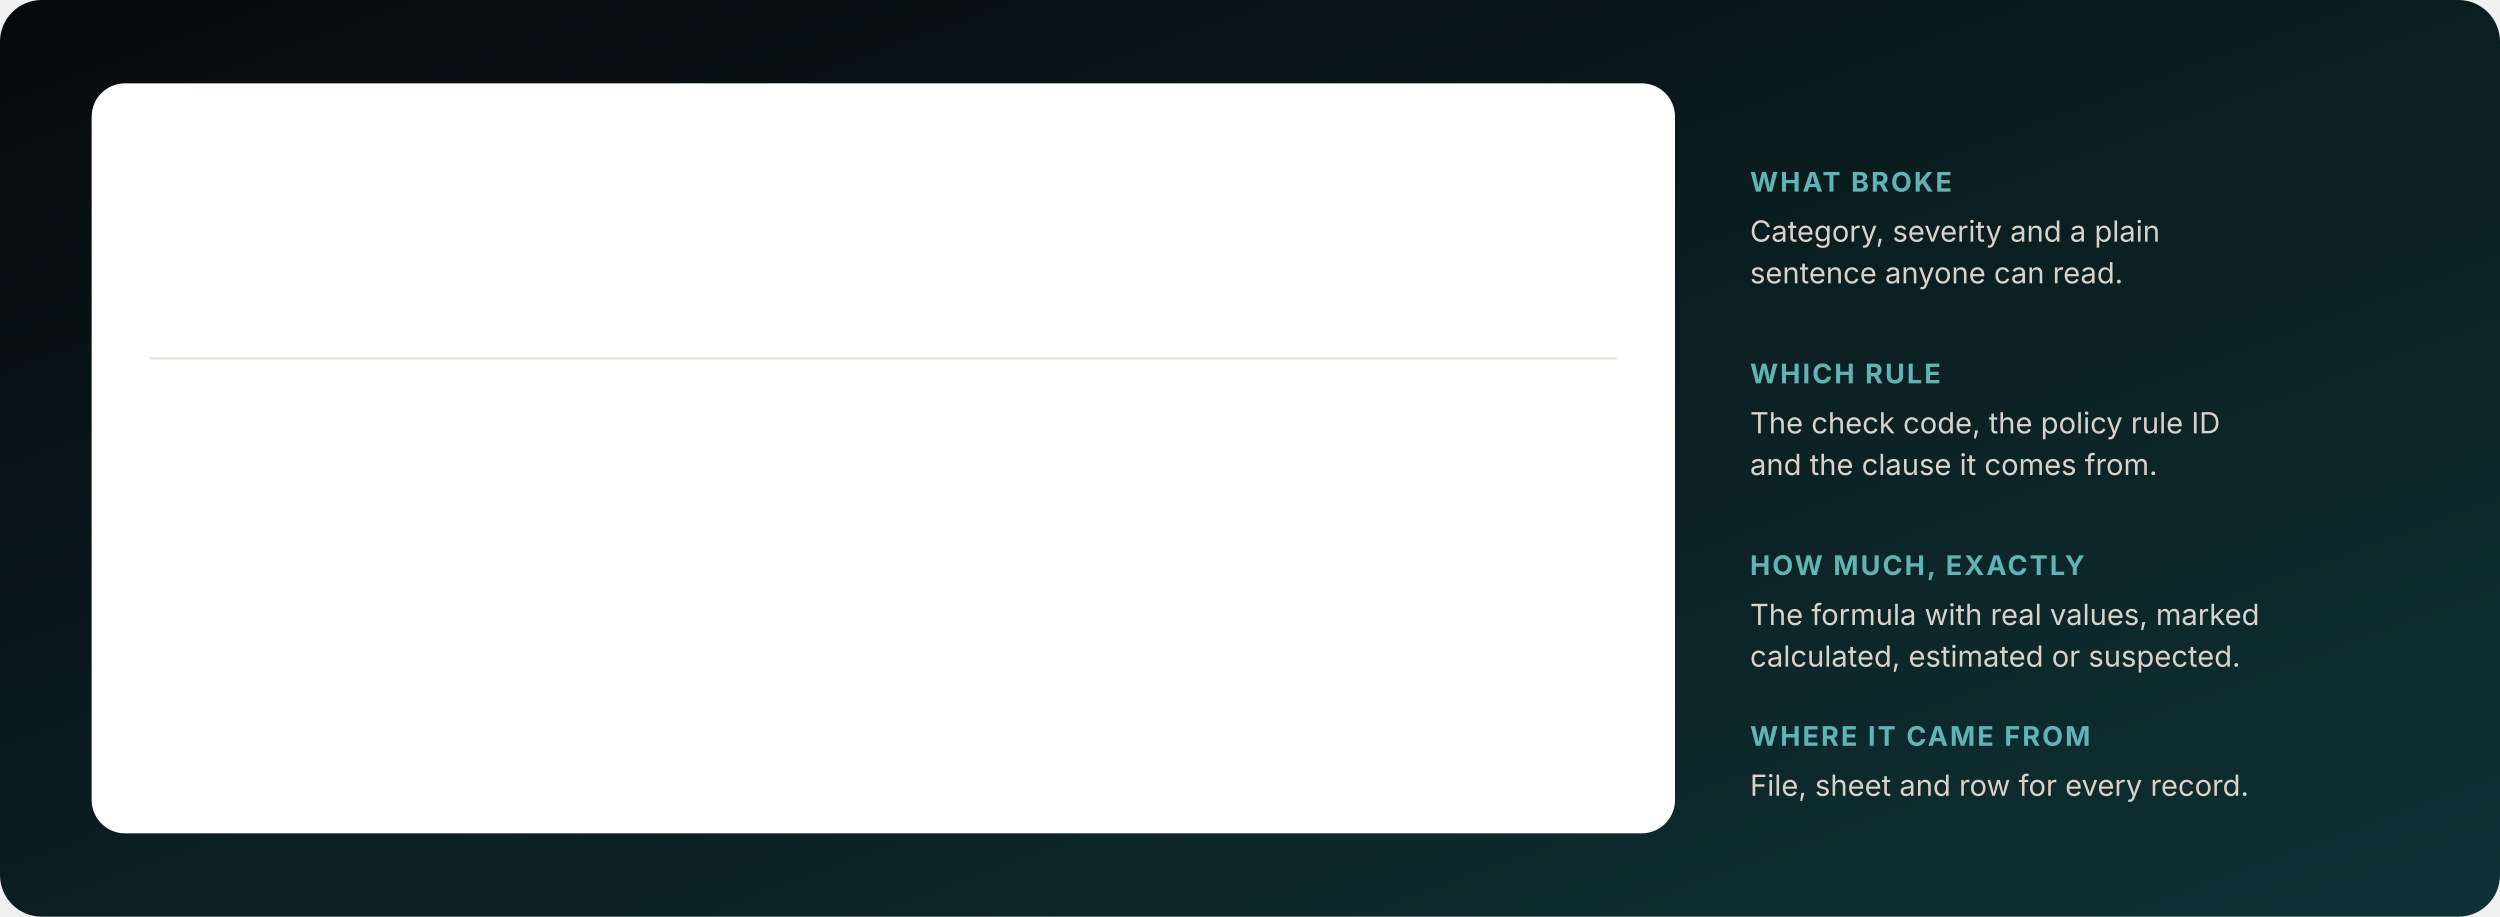
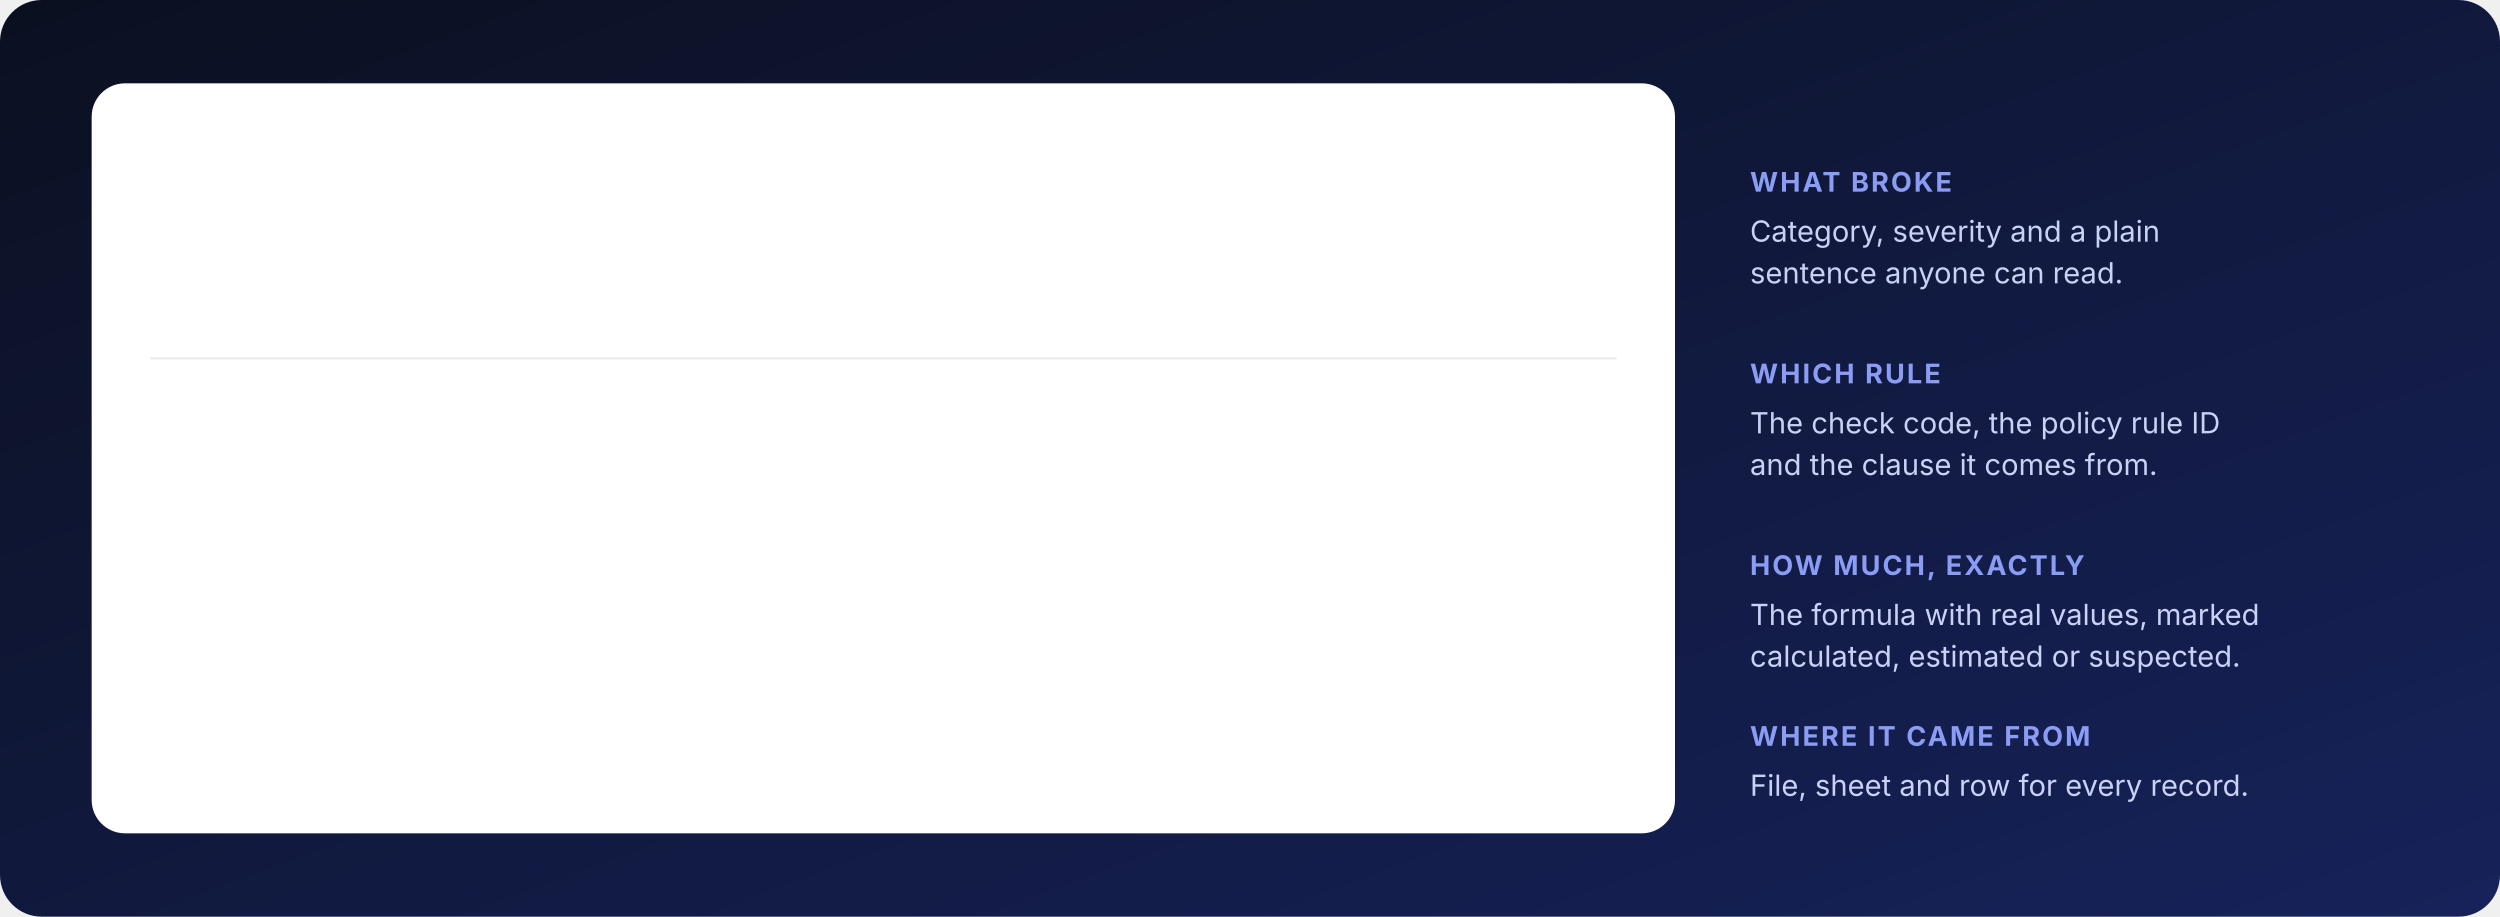
<svg xmlns="http://www.w3.org/2000/svg" viewBox="0 0 1200 440" width="1200" height="440" role="img" aria-label="Anatomy of an alert: room rent above the per-day sub-limit, (7,000 minus 5,000) times 3 equals 6,000 rupees, calculated">
  <defs>
    <linearGradient id="bg" x1="0" y1="0" x2="1" y2="1">
-       <stop offset="0" stop-color="#07090b" />
-       <stop offset="1" stop-color="#0f3236" />
+       <stop offset="0" stop-color="#0b1020" />
+       <stop offset="1" stop-color="#16225a" />
    </linearGradient>
    <clipPath id="type">
      <rect x="72" y="262" width="0" height="40">
        <animate attributeName="width" values="0;0;570;570" keyTimes="0;0.12;0.5;1" dur="8s" repeatCount="indefinite" />
      </rect>
    </clipPath>
    <style>
      .sans { font-family: -apple-system, BlinkMacSystemFont, "Segoe UI", Inter, Helvetica, Arial, sans-serif; }
      .mono { font-family: ui-monospace, SFMono-Regular, "SF Mono", Menlo, Consolas, monospace; }
-       .label { font-size: 11px; font-weight: 700; letter-spacing: 1.4px; fill: #7a7068; }
-       .note { font-size: 14px; fill: #d9d2c9; }
-       .notehead { font-size: 13px; font-weight: 700; fill: #5fb4b5; letter-spacing: 1px; }
+       .label { font-size: 11px; font-weight: 700; letter-spacing: 1.4px; fill: #6b7399; }
+       .note { font-size: 14px; fill: #c9d1f5; }
+       .notehead { font-size: 13px; font-weight: 700; fill: #8b9cf4; letter-spacing: 1px; }
      .fadein { opacity: 0; animation: fade 8s ease-out infinite; }
      .d1 { animation-delay: 0s; } .d2 { animation-delay: 0.4s; } .d3 { animation-delay: 0.8s; } .d4 { animation-delay: 1.2s; }
      @keyframes fade { 0% { opacity: 0; } 8%, 92% { opacity: 1; } 100% { opacity: 0; } }
      .badge { opacity: 0; animation: pop 8s ease-out infinite; transform-origin: 704px 283px; }
      @keyframes pop { 0%, 50% { opacity: 0; transform: scale(0.6); } 55% { opacity: 1; transform: scale(1.08); } 58%, 92% { opacity: 1; transform: scale(1); } 100% { opacity: 0; } }
    </style>
  </defs>
  <rect width="1200" height="440" rx="20" fill="url(#bg)" />
  <rect x="44" y="40" width="760" height="360" rx="16" fill="#ffffff" />
  <g class="fadein d1">
-     <rect x="72" y="66" width="172" height="26" rx="13" fill="#f1ebe2" />
-     <text x="158" y="84" class="sans" font-size="12" font-weight="700" fill="#11545b" text-anchor="middle" letter-spacing="0.8">SUB_LIMIT_EXCEEDED</text>
+     <rect x="72" y="66" width="172" height="26" rx="13" fill="#eef1fd" />
+     <text x="158" y="84" class="sans" font-size="12" font-weight="700" fill="#2c41ab" text-anchor="middle" letter-spacing="0.8">SUB_LIMIT_EXCEEDED</text>
    <rect x="254" y="66" width="80" height="26" rx="13" fill="#fff4e5" />
    <text x="294" y="84" class="sans" font-size="12" font-weight="700" fill="#b54708" text-anchor="middle">Medium</text>
-     <text x="776" y="84" class="mono" font-size="13" fill="#7a7068" text-anchor="end">ALR-000187</text>
-     <text x="72" y="126" class="sans" font-size="22" font-weight="700" fill="#151311">Room rent above the per-day sub-limit</text>
-     <text x="72" y="152" class="sans" font-size="14" fill="#5a524a">CLM-004211 · Inpatient · Greenleaf Multispeciality Hospital (PRV-0001)</text>
+     <text x="776" y="84" class="mono" font-size="13" fill="#6b7399" text-anchor="end">ALR-000187</text>
+     <text x="72" y="126" class="sans" font-size="22" font-weight="700" fill="#141a33">Room rent above the per-day sub-limit</text>
+     <text x="72" y="152" class="sans" font-size="14" fill="#4b5375">CLM-004211 · Inpatient · Greenleaf Multispeciality Hospital (PRV-0001)</text>
  </g>
-   <line x1="72" y1="172" x2="776" y2="172" stroke="#e6dfd4" />
+   <line x1="72" y1="172" x2="776" y2="172" stroke="#e8ebf4" />
  <g class="fadein d2">
    <text x="72" y="200" class="sans label">RULE</text>
-     <text x="72" y="224" class="mono" font-size="14" fill="#151311">C06 SUB_LIMIT_PER_DAY</text>
+     <text x="72" y="224" class="mono" font-size="14" fill="#141a33">C06 SUB_LIMIT_PER_DAY</text>
    <text x="320" y="200" class="sans label">POLICY RULE</text>
-     <text x="320" y="224" class="mono" font-size="14" fill="#151311">POL-000123-SL-01</text>
+     <text x="320" y="224" class="mono" font-size="14" fill="#141a33">POL-000123-SL-01</text>
    <text x="540" y="200" class="sans label">CLAUSE</text>
-     <text x="540" y="224" class="sans" font-size="14" fill="#151311">Section 3.2 Room rent</text>
+     <text x="540" y="224" class="sans" font-size="14" fill="#141a33">Section 3.2 Room rent</text>
  </g>
  <text x="72" y="254" class="sans label fadein d3">CALCULATION</text>
  <g clip-path="url(#type)">
-     <text x="72" y="290" class="mono" font-size="26" font-weight="700" fill="#151311">(₹7,000 − ₹5,000) × 3 days = ₹6,000</text>
+     <text x="72" y="290" class="mono" font-size="26" font-weight="700" fill="#141a33">(₹7,000 − ₹5,000) × 3 days = ₹6,000</text>
  </g>
  <g class="badge">
-     <rect x="652" y="270" width="104" height="26" rx="13" fill="#11545b" />
+     <rect x="652" y="270" width="104" height="26" rx="13" fill="#2c41ab" />
    <text x="704" y="288" class="sans" font-size="12" font-weight="700" fill="#ffffff" text-anchor="middle" letter-spacing="1">CALCULATED</text>
  </g>
  <g class="fadein d4">
-     <rect x="72" y="320" width="704" height="56" rx="10" fill="#f8f4ee" />
-     <text x="90" y="344" class="sans" font-size="13" fill="#5a524a">Supporting records: claim CLM-004211, line LI-0193 (room, 3 days), policy POL-000123,</text>
-     <text x="90" y="364" class="sans" font-size="13" fill="#5a524a">rule POL-000123-SL-01, source <tspan class="mono">claims_data.xlsx · line_items · row 412</tspan>
+     <rect x="72" y="320" width="704" height="56" rx="10" fill="#f6f7fb" />
+     <text x="90" y="344" class="sans" font-size="13" fill="#4b5375">Supporting records: claim CLM-004211, line LI-0193 (room, 3 days), policy POL-000123,</text>
+     <text x="90" y="364" class="sans" font-size="13" fill="#4b5375">rule POL-000123-SL-01, source <tspan class="mono">claims_data.xlsx · line_items · row 412</tspan>
    </text>
  </g>
  <g class="sans">
    <text x="840" y="92" class="notehead">WHAT BROKE</text>
    <text x="840" y="116" class="note">Category, severity and a plain</text>
    <text x="840" y="136" class="note">sentence anyone can read.</text>
    <text x="840" y="184" class="notehead">WHICH RULE</text>
    <text x="840" y="208" class="note">The check code, the policy rule ID</text>
    <text x="840" y="228" class="note">and the clause it comes from.</text>
    <text x="840" y="276" class="notehead">HOW MUCH, EXACTLY</text>
    <text x="840" y="300" class="note">The formula with real values, marked</text>
    <text x="840" y="320" class="note">calculated, estimated or suspected.</text>
    <text x="840" y="358" class="notehead">WHERE IT CAME FROM</text>
    <text x="840" y="382" class="note">File, sheet and row for every record.</text>
  </g>
</svg>
